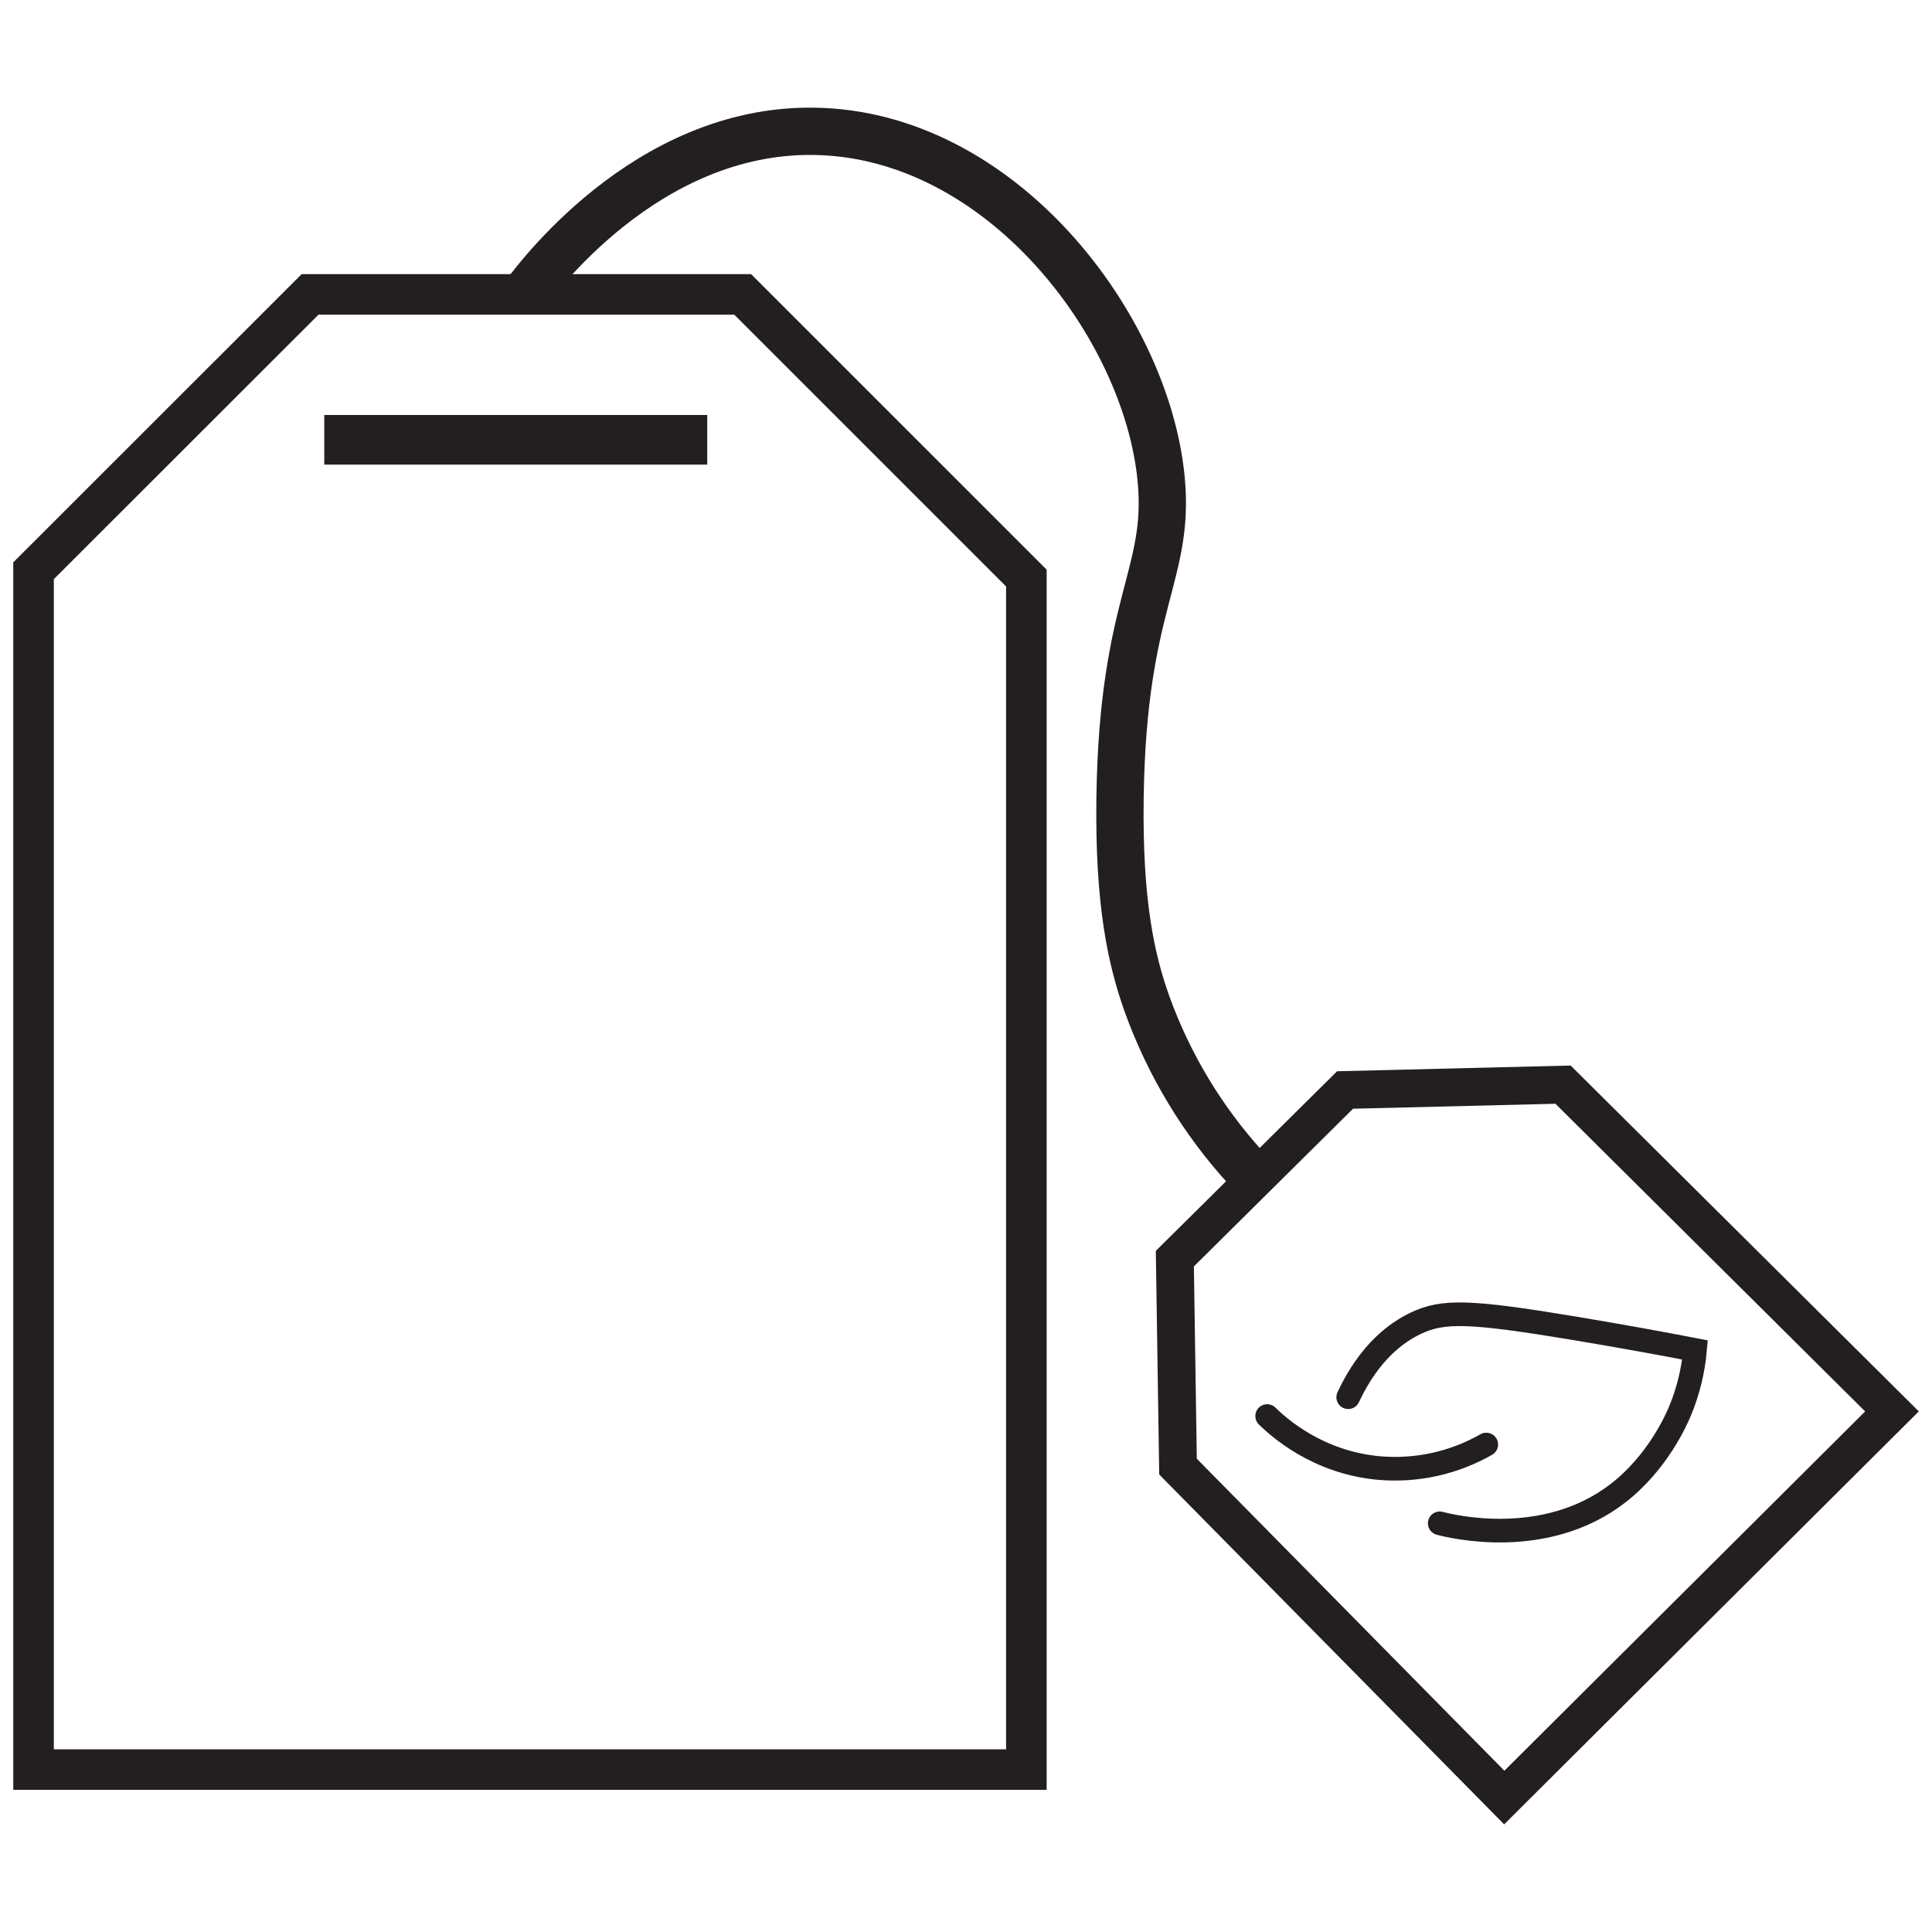
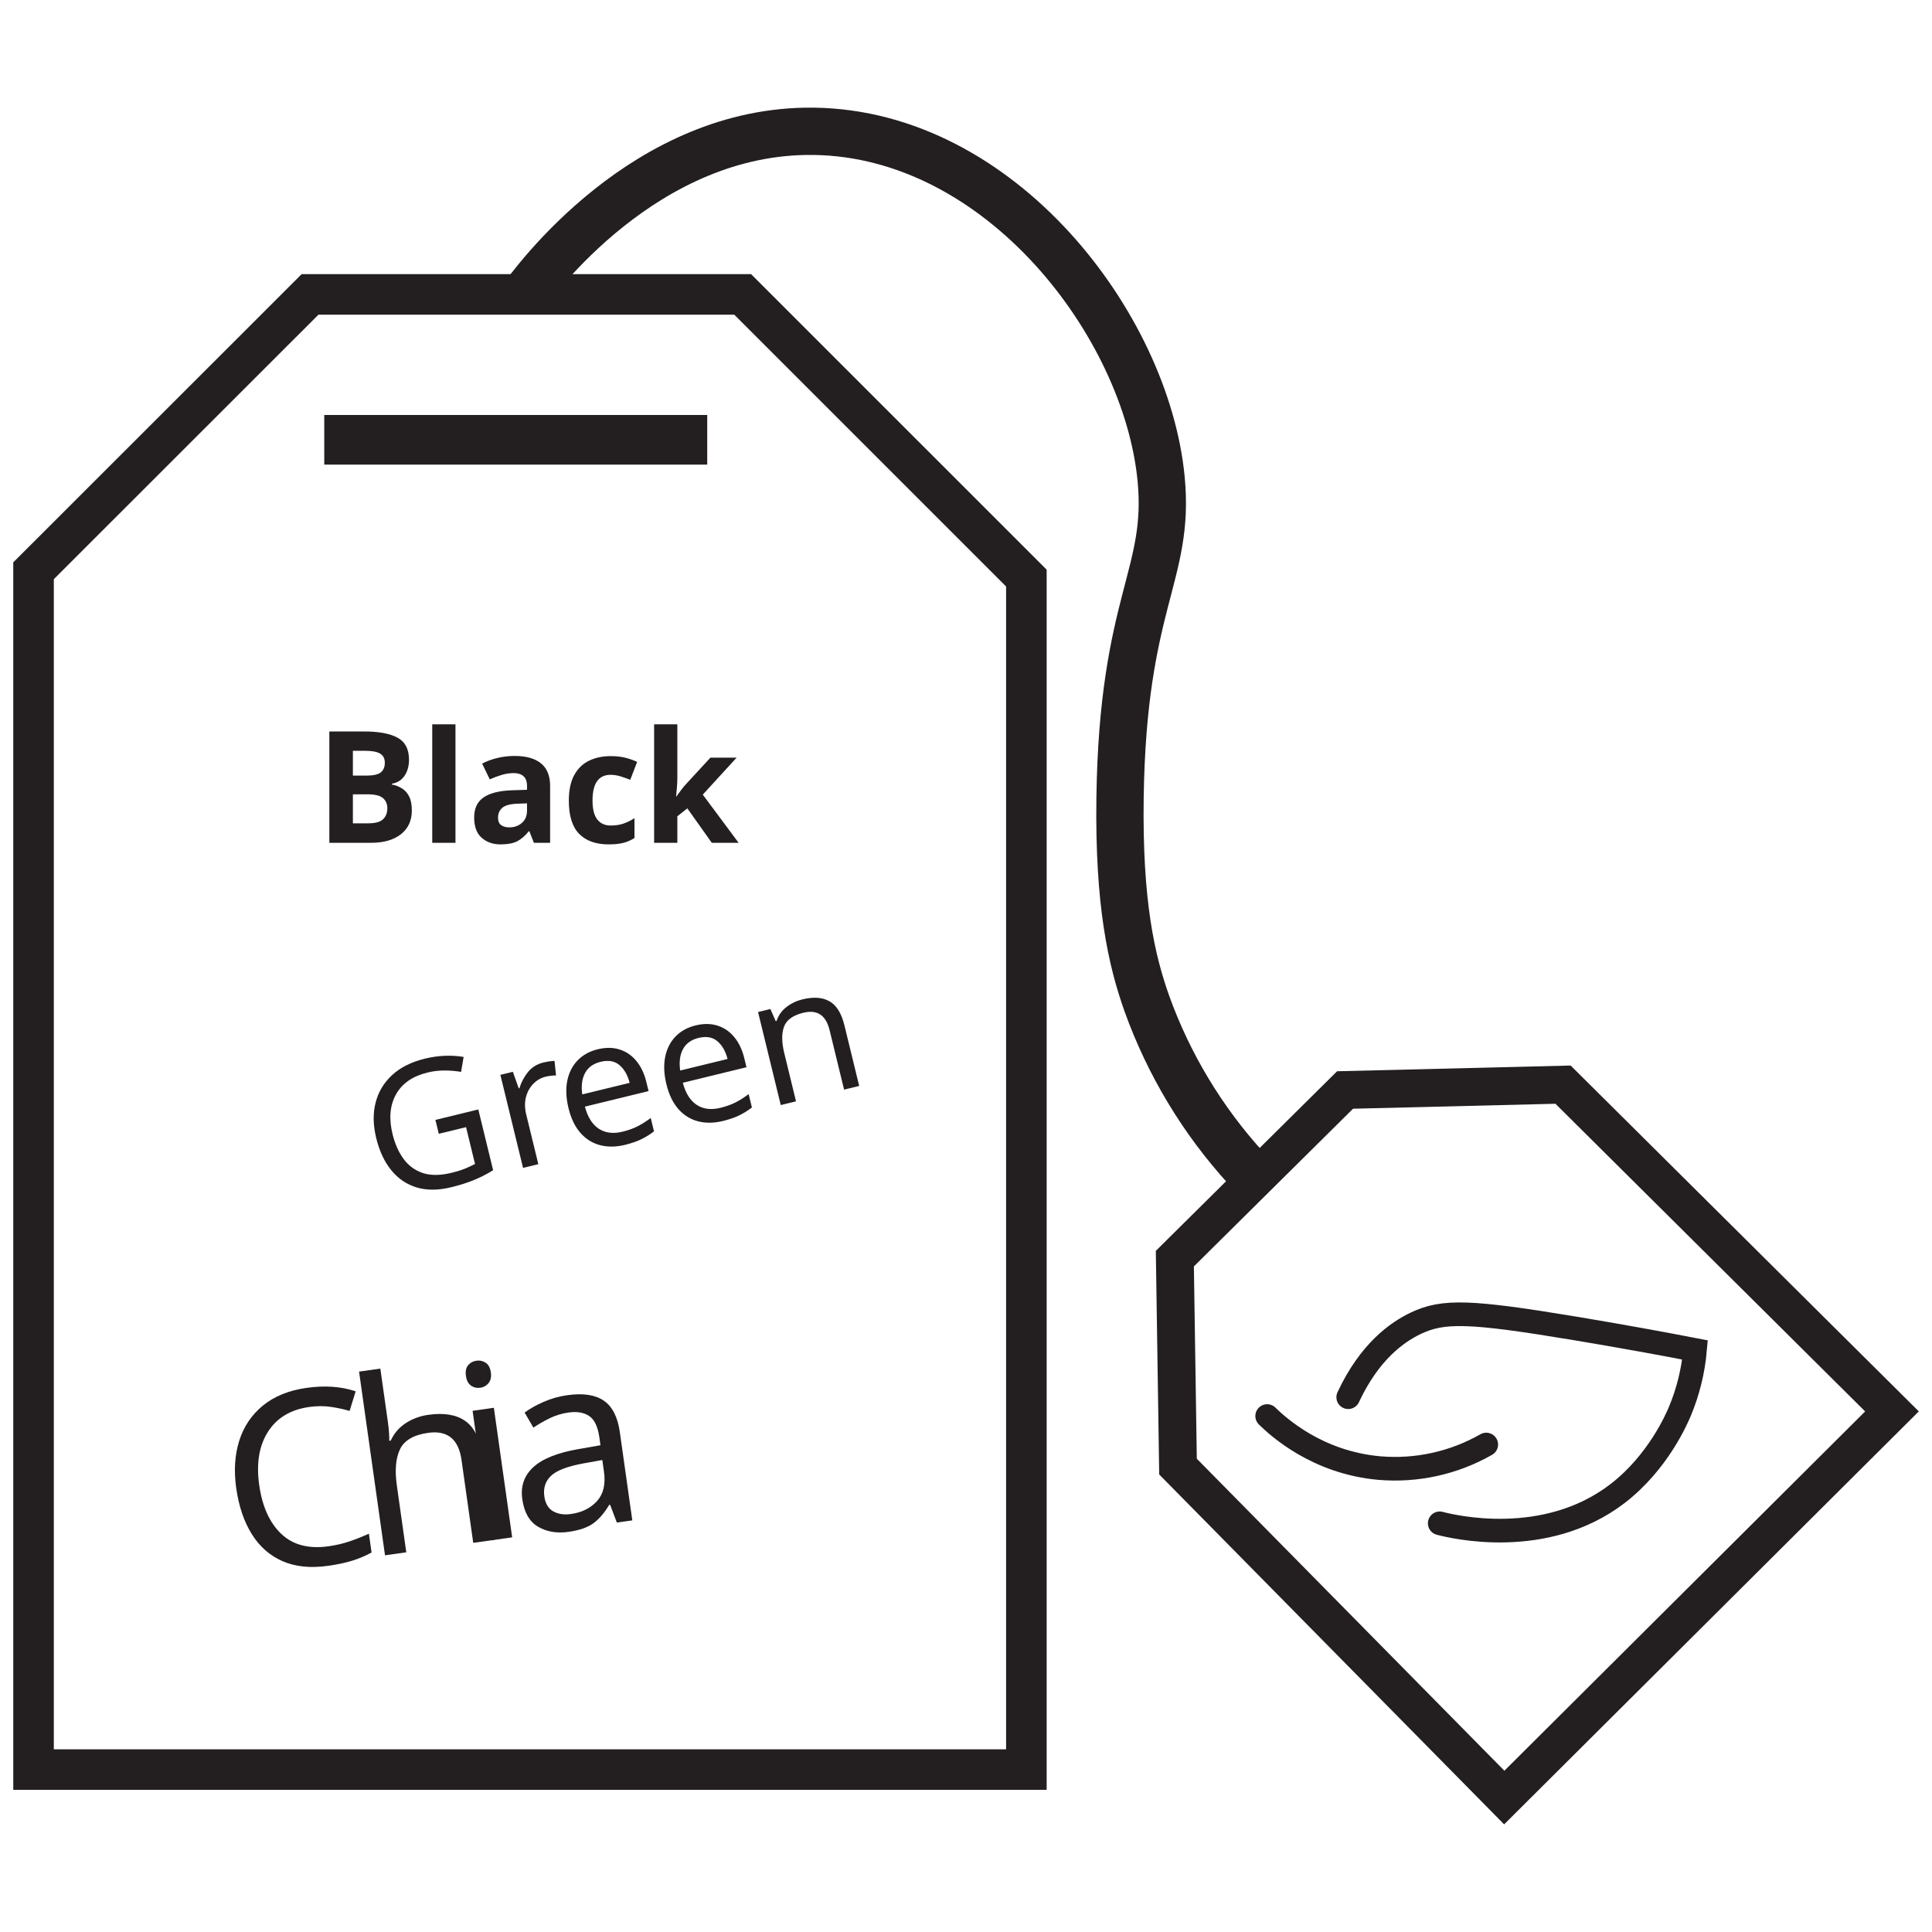
<svg xmlns="http://www.w3.org/2000/svg" id="assets" viewBox="0 0 864 864">
  <defs>
-     <style>.cls-1,.cls-2,.cls-4,.cls-5{fill:none;stroke:#231f20;stroke-miterlimit:10;}.cls-1{stroke-width:18.14px;}.cls-2{stroke-width:16.92px;}.cls-3{fill:#231f20;}.cls-4{stroke-width:21.15px;}.cls-5{stroke-linecap:round;stroke-width:10.57px;}</style>
+     <style>.cls-1,.cls-2,.cls-4,.cls-5{fill:none;stroke:#231f20;stroke-miterlimit:10;}.cls-1{stroke-width:18.14px;}.cls-2{stroke-width:16.92px;}.cls-3,.cls-6,.cls-7,.cls-9{fill:#231f20;}.cls-4{stroke-width:21.15px;}.cls-5{stroke-linecap:round;stroke-width:10.57px;}.cls-6{font-size:69.73px;font-family:nevis-Bold, nevis;font-weight:700;}.cls-7{font-size:79.91px;font-family:Papyrus, Papyrus;}.cls-8{letter-spacing:-0.03em;}.cls-9{font-size:109.17px;font-family:NexaRustScriptL-0, Nexa Rust Script L;}.cls-10{letter-spacing:-0.02em;}.cls-11{letter-spacing:-0.01em;}.cls-12{letter-spacing:-0.02em;}</style>
  </defs>
  <g id="teabag">
    <path class="cls-1" d="M459,791.36H15V255.25L138.66,131.66H332.13L459,258.52Z" />
    <path class="cls-2" d="M846.1,631.19,672.71,803.87l-145.9-148-1.41-93,76.12-75.42L699,485.06Z" />
    <rect class="cls-3" x="145.01" y="185.58" width="171.27" height="22.2" />
    <path class="cls-4" d="M232.56,134.63c6.43-9.06,56.09-76.88,131.29-75.91,83.74,1.07,148.81,86.77,155.41,155.41,4.16,43.25-17.11,54.61-18.37,142.48-.68,47.61,5.15,72.91,12,92.22a219.5,219.5,0,0,0,44.32,73.56" />
    <path class="cls-5" d="M566.68,633.26c4.89,4.8,22.36,20.78,50.05,23.26A82.36,82.36,0,0,0,664.66,646" />
    <path class="cls-5" d="M602.93,624.84c9.63-20.58,22-29.18,30.31-33.12,12.23-5.78,24.06-5.46,70.79,2.29,21.11,3.51,39.37,6.87,54,9.69a92.35,92.35,0,0,1-6.76,27.41c-1.43,3.42-9.81,22.87-27.78,36.73-32.51,25.08-74.28,14.8-79.64,13.39" />
+     <text class="cls-6" transform="translate(141 376.91)">Black</text>
+     <text class="cls-7" transform="translate(170.26 537.8) rotate(-13.7)">G<tspan class="cls-8" x="58.72" y="0">r</tspan>
+       <tspan x="87.2" y="0">een</tspan>
+     </text>
+     <text class="cls-9" transform="translate(104.51 705.1) rotate(-8.04)">
+       <tspan class="cls-10">C</tspan>
+       <tspan class="cls-11" x="59.06" y="0">h</tspan>
+       <tspan class="cls-12" x="106.88" y="0">i</tspan>
+       <tspan x="127.62" y="0">a</tspan>
+     </text>
  </g>
</svg>
